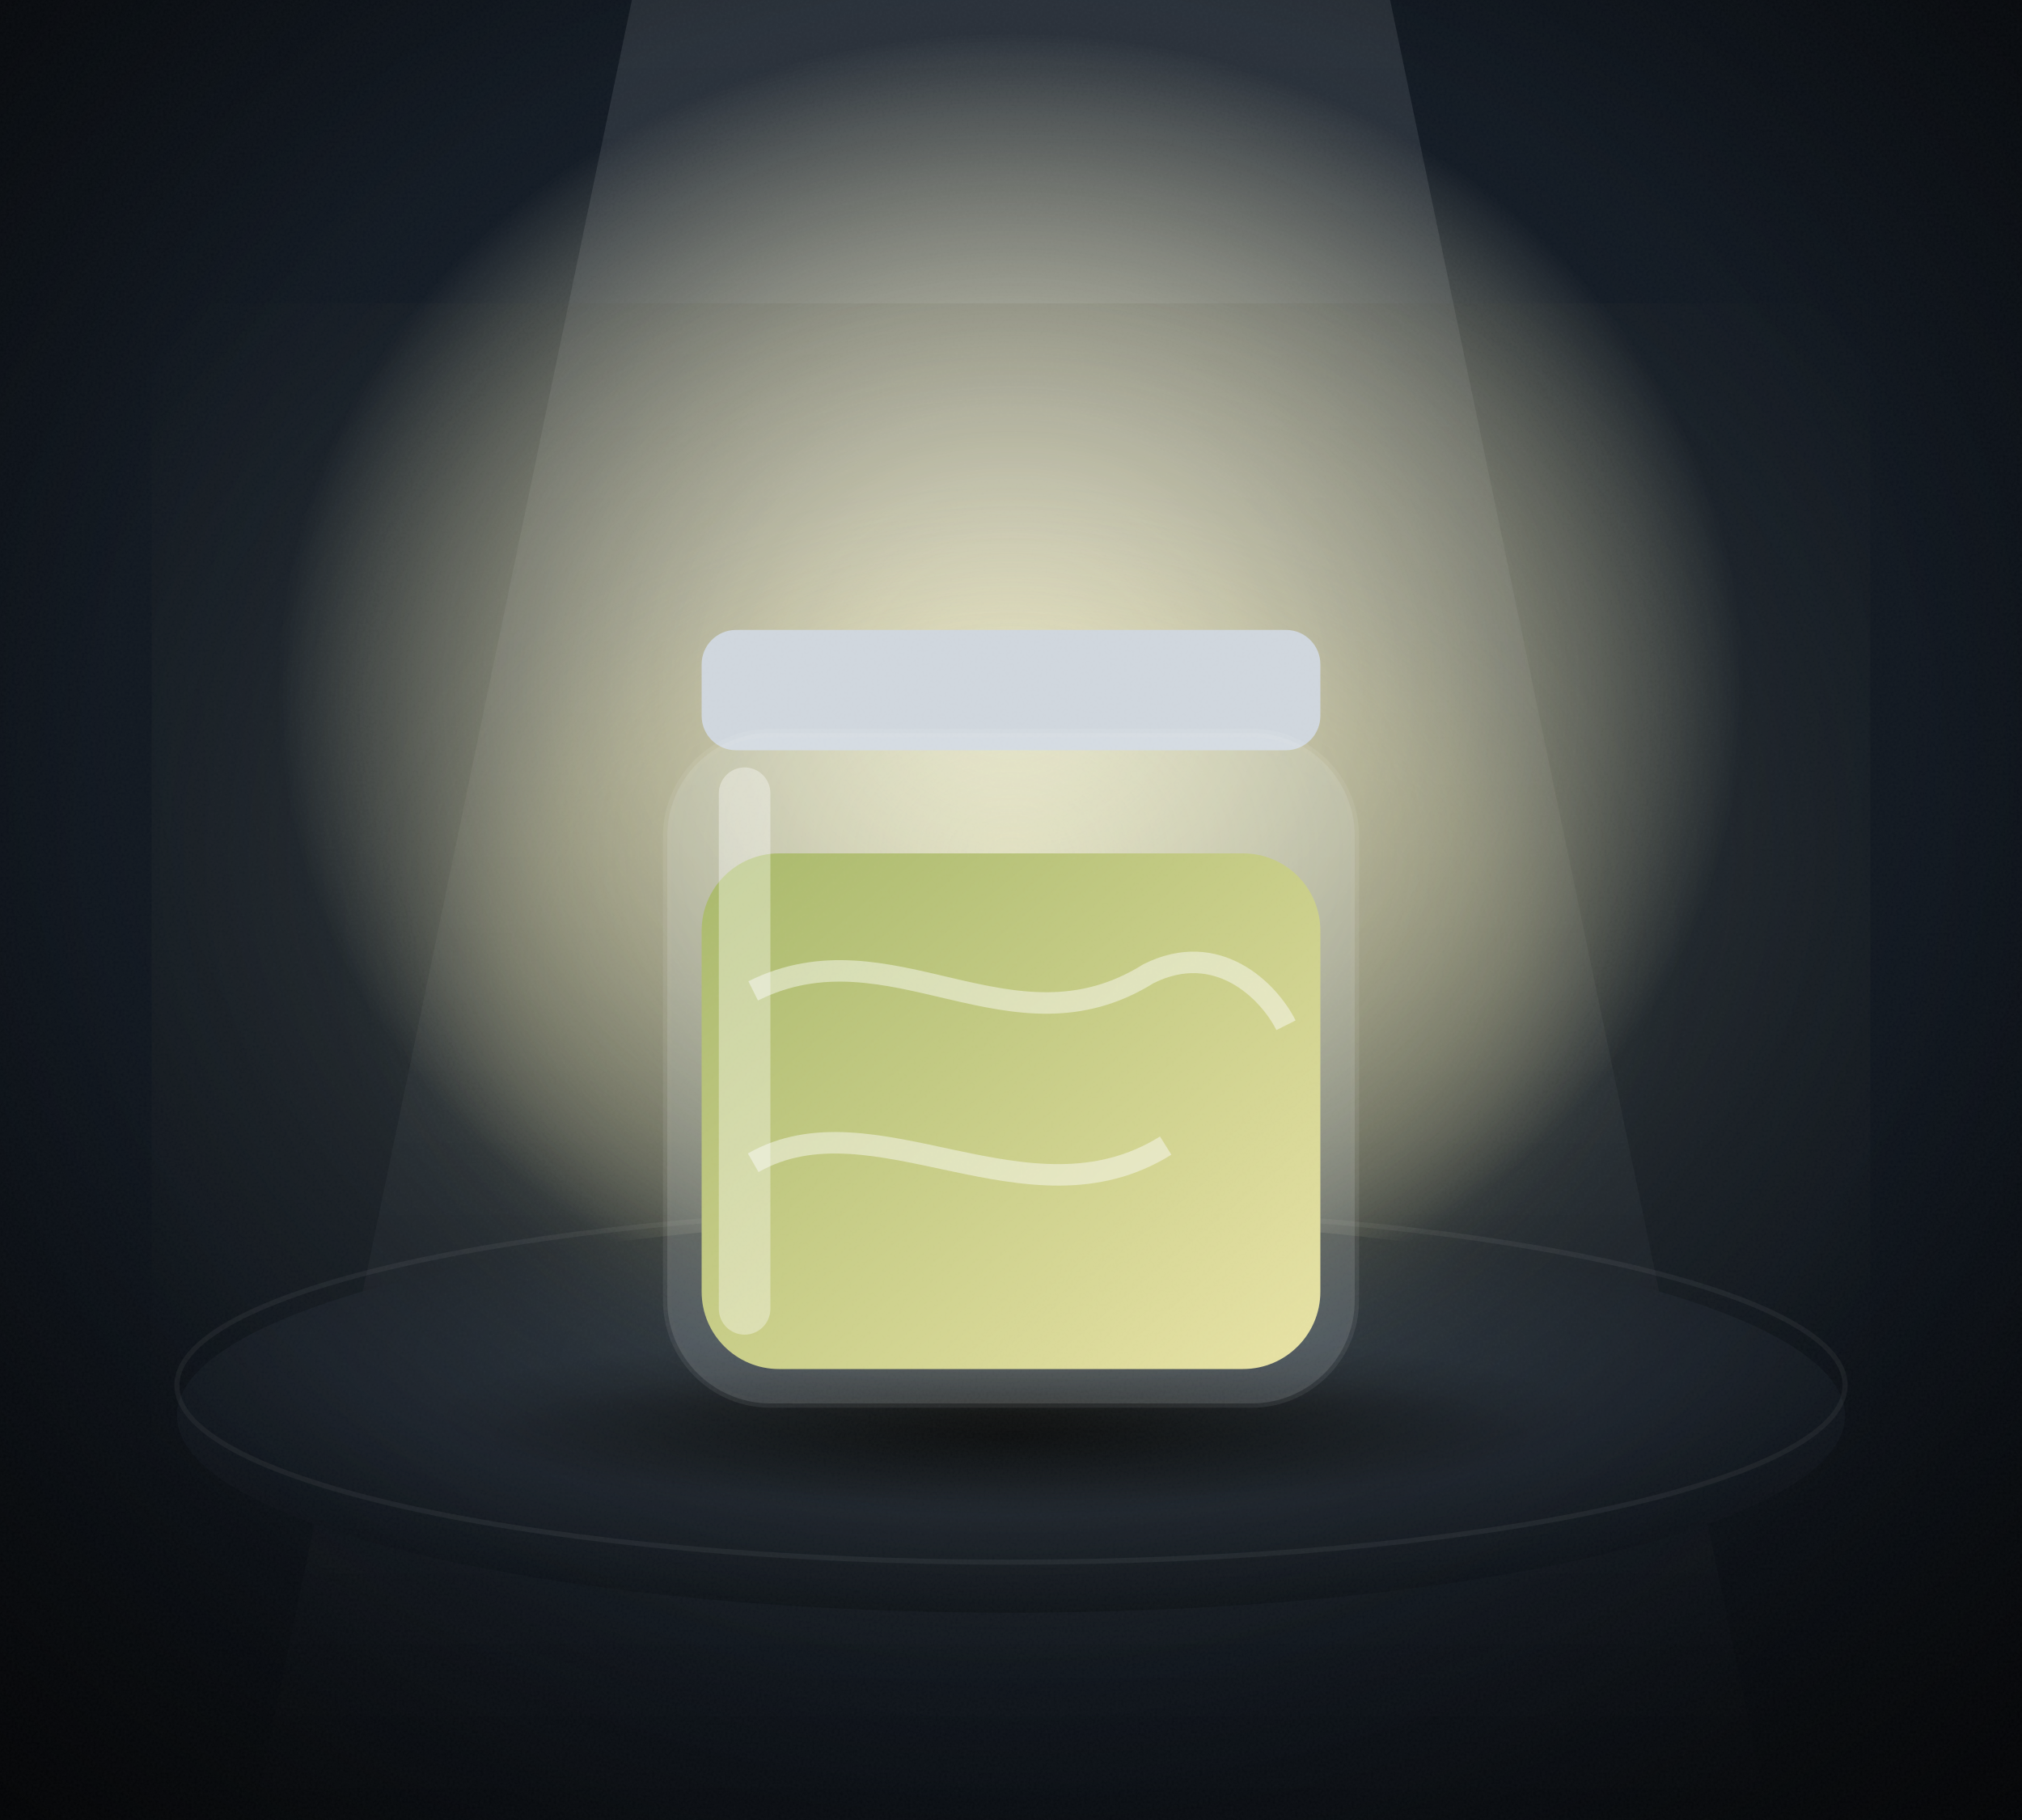
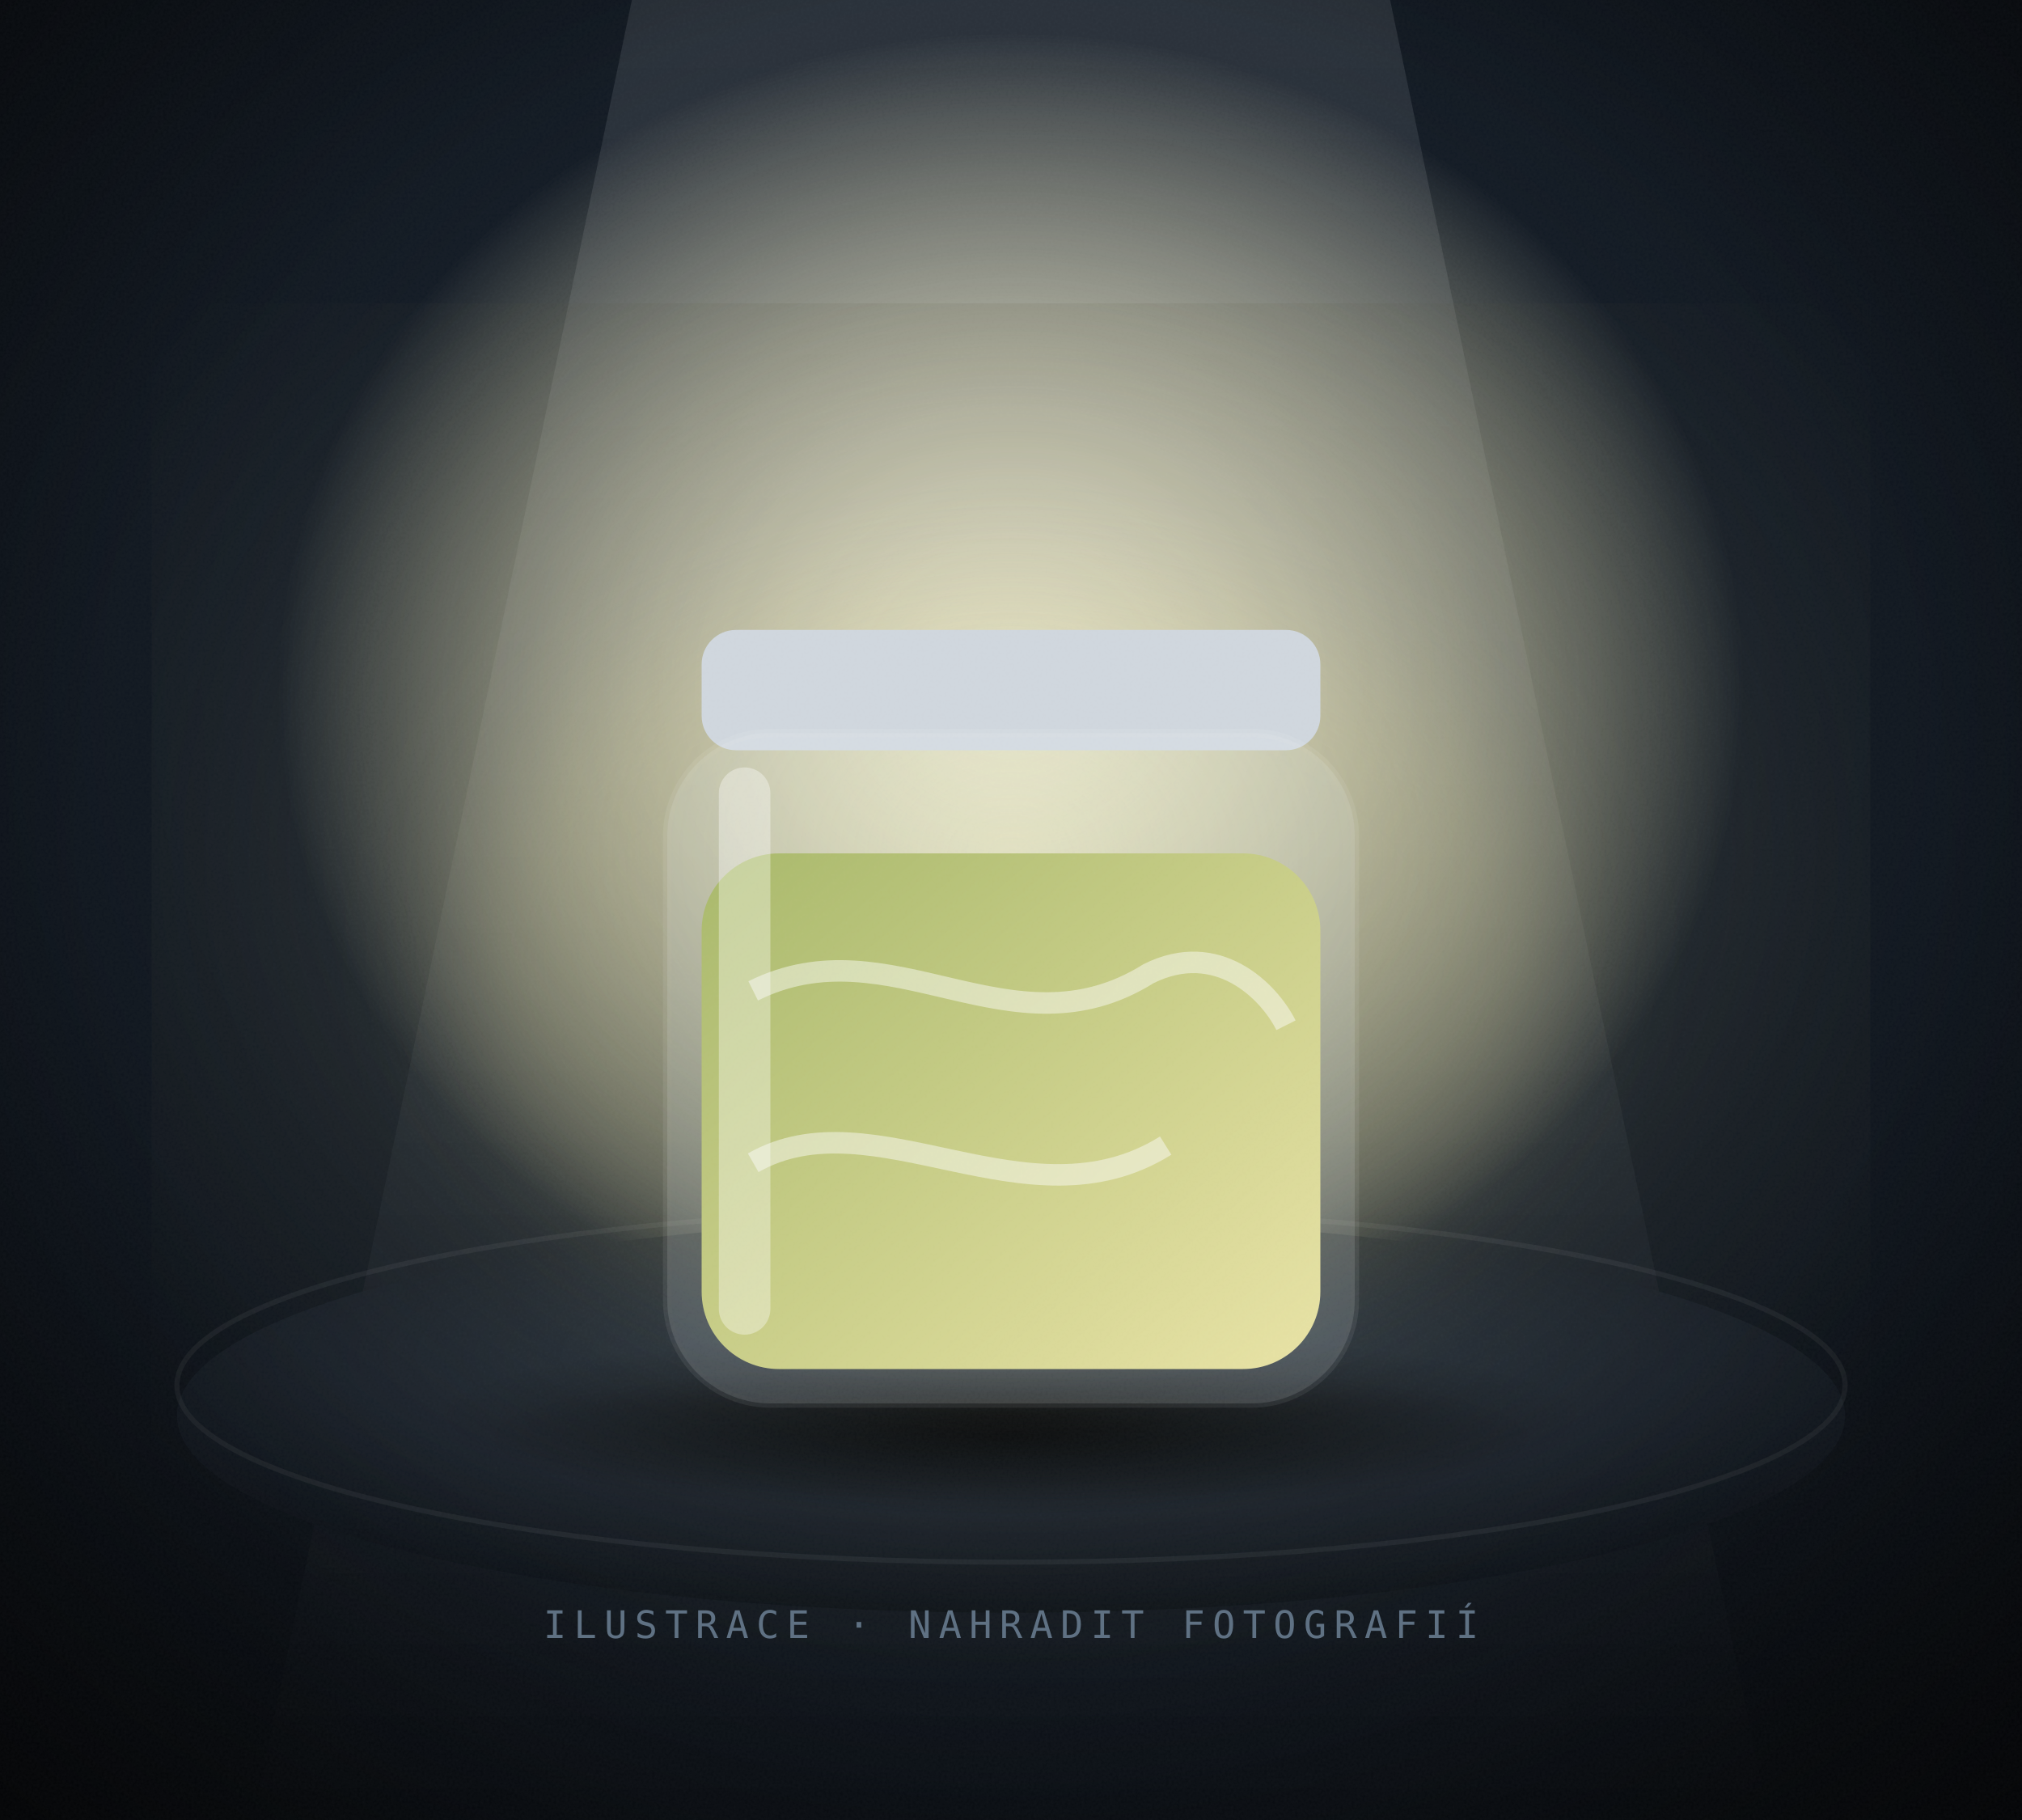
<svg xmlns="http://www.w3.org/2000/svg" viewBox="0 0 800 720" width="800" height="720">
  <defs>
    <radialGradient id="bg-sauerkraut" cx="50%" cy="38%" r="80%">
      <stop offset="0%" stop-color="#e8e2a5" stop-opacity="0.28" />
      <stop offset="45%" stop-color="#121a24" />
      <stop offset="100%" stop-color="#06080b" />
    </radialGradient>
    <linearGradient id="beam-sauerkraut" x1="0" y1="0" x2="0" y2="1">
      <stop offset="0%" stop-color="#ffffff" stop-opacity="0.10" />
      <stop offset="100%" stop-color="#ffffff" stop-opacity="0" />
    </linearGradient>
    <radialGradient id="slab-sauerkraut" cx="50%" cy="35%" r="65%">
      <stop offset="0%" stop-color="#2a3644" />
      <stop offset="70%" stop-color="#151c25" />
      <stop offset="100%" stop-color="#0c1117" />
    </radialGradient>
    <radialGradient id="shadow-sauerkraut" cx="50%" cy="50%" r="50%">
      <stop offset="0%" stop-color="#000" stop-opacity="0.65" />
      <stop offset="100%" stop-color="#000" stop-opacity="0" />
    </radialGradient>
    <radialGradient id="vig-sauerkraut" cx="50%" cy="45%" r="75%">
      <stop offset="60%" stop-color="#000" stop-opacity="0" />
      <stop offset="100%" stop-color="#000" stop-opacity="0.55" />
    </radialGradient>
    <filter id="grain-sauerkraut">
      <feTurbulence type="fractalNoise" baseFrequency="0.9" numOctaves="2" stitchTiles="stitch" />
      <feColorMatrix values="0 0 0 0 1  0 0 0 0 1  0 0 0 0 1  0 0 0 0.05 0" />
    </filter>
    <filter id="soft-sauerkraut" x="-20%" y="-20%" width="140%" height="140%">
      <feGaussianBlur stdDeviation="22" />
    </filter>
  </defs>
  <rect width="800" height="720" fill="url(#bg-sauerkraut)" />
  <path d="M250,0 L550,0 L700,720 L100,720 Z" fill="url(#beam-sauerkraut)" />
  <ellipse cx="400" cy="560" rx="330" ry="78" fill="url(#slab-sauerkraut)" />
  <ellipse cx="400" cy="548" rx="330" ry="70" fill="none" stroke="#ffffff" stroke-opacity="0.06" stroke-width="2" />
  <ellipse cx="400" cy="560" rx="230" ry="34" fill="url(#shadow-sauerkraut)" />
  <ellipse cx="400" cy="380" rx="220" ry="150" fill="#e8e2a5" opacity="0.18" filter="url(#soft-sauerkraut)" />
  <svg x="60" y="120" width="680" height="544" viewBox="0 0 200 160" class="" aria-hidden="true">
    <defs>
      <radialGradient id="gjare8e2a5bg" cx="50%" cy="40%" r="70%">
        <stop offset="0%" stop-color="#e8e2a5" stop-opacity="0.35" />
        <stop offset="100%" stop-color="#0a0d12" stop-opacity="0" />
      </radialGradient>
      <linearGradient id="gjare8e2a5" x1="0" y1="0" x2="1" y2="1">
        <stop offset="0%" stop-color="#a8b86a" />
        <stop offset="100%" stop-color="#e8e2a5" />
      </linearGradient>
      <radialGradient id="gjare8e2a5sh" cx="50%" cy="50%" r="50%">
        <stop offset="0%" stop-color="#000" stop-opacity="0.55" />
        <stop offset="100%" stop-color="#000" stop-opacity="0" />
      </radialGradient>
    </defs>
    <rect width="200" height="160" fill="url(#gjare8e2a5bg)" />
    <ellipse cx="100" cy="132" rx="62" ry="9" fill="url(#gjare8e2a5sh)" />
    <g>
      <rect x="64" y="38" width="72" height="14" rx="4" fill="#cfd6dd" />
      <rect x="60" y="50" width="80" height="78" rx="12" fill="#e9f3f7" opacity="0.18" stroke="#fff" stroke-opacity="0.4" />
      <rect x="64" y="64" width="72" height="60" rx="9" fill="url(#gjare8e2a5)" />
      <path d="M70,80 C86,72 100,88 116,78 C124,74 130,80 132,84 M70,100 C84,92 102,108 118,98" stroke="#fff" stroke-opacity="0.45" stroke-width="2.5" fill="none" />
      <rect x="66" y="54" width="6" height="66" rx="3" fill="#fff" opacity="0.35" />
    </g>
  </svg>
  <rect width="800" height="720" fill="url(#vig-sauerkraut)" />
  <rect width="800" height="720" filter="url(#grain-sauerkraut)" opacity="0.6" />
+   <text x="400" y="648" text-anchor="middle" font-family="ui-monospace, Menlo, monospace" font-size="15" letter-spacing="3" fill="#5f7183">ILUSTRACE · NAHRADIT FOTOGRAFIÍ</text>
</svg>
